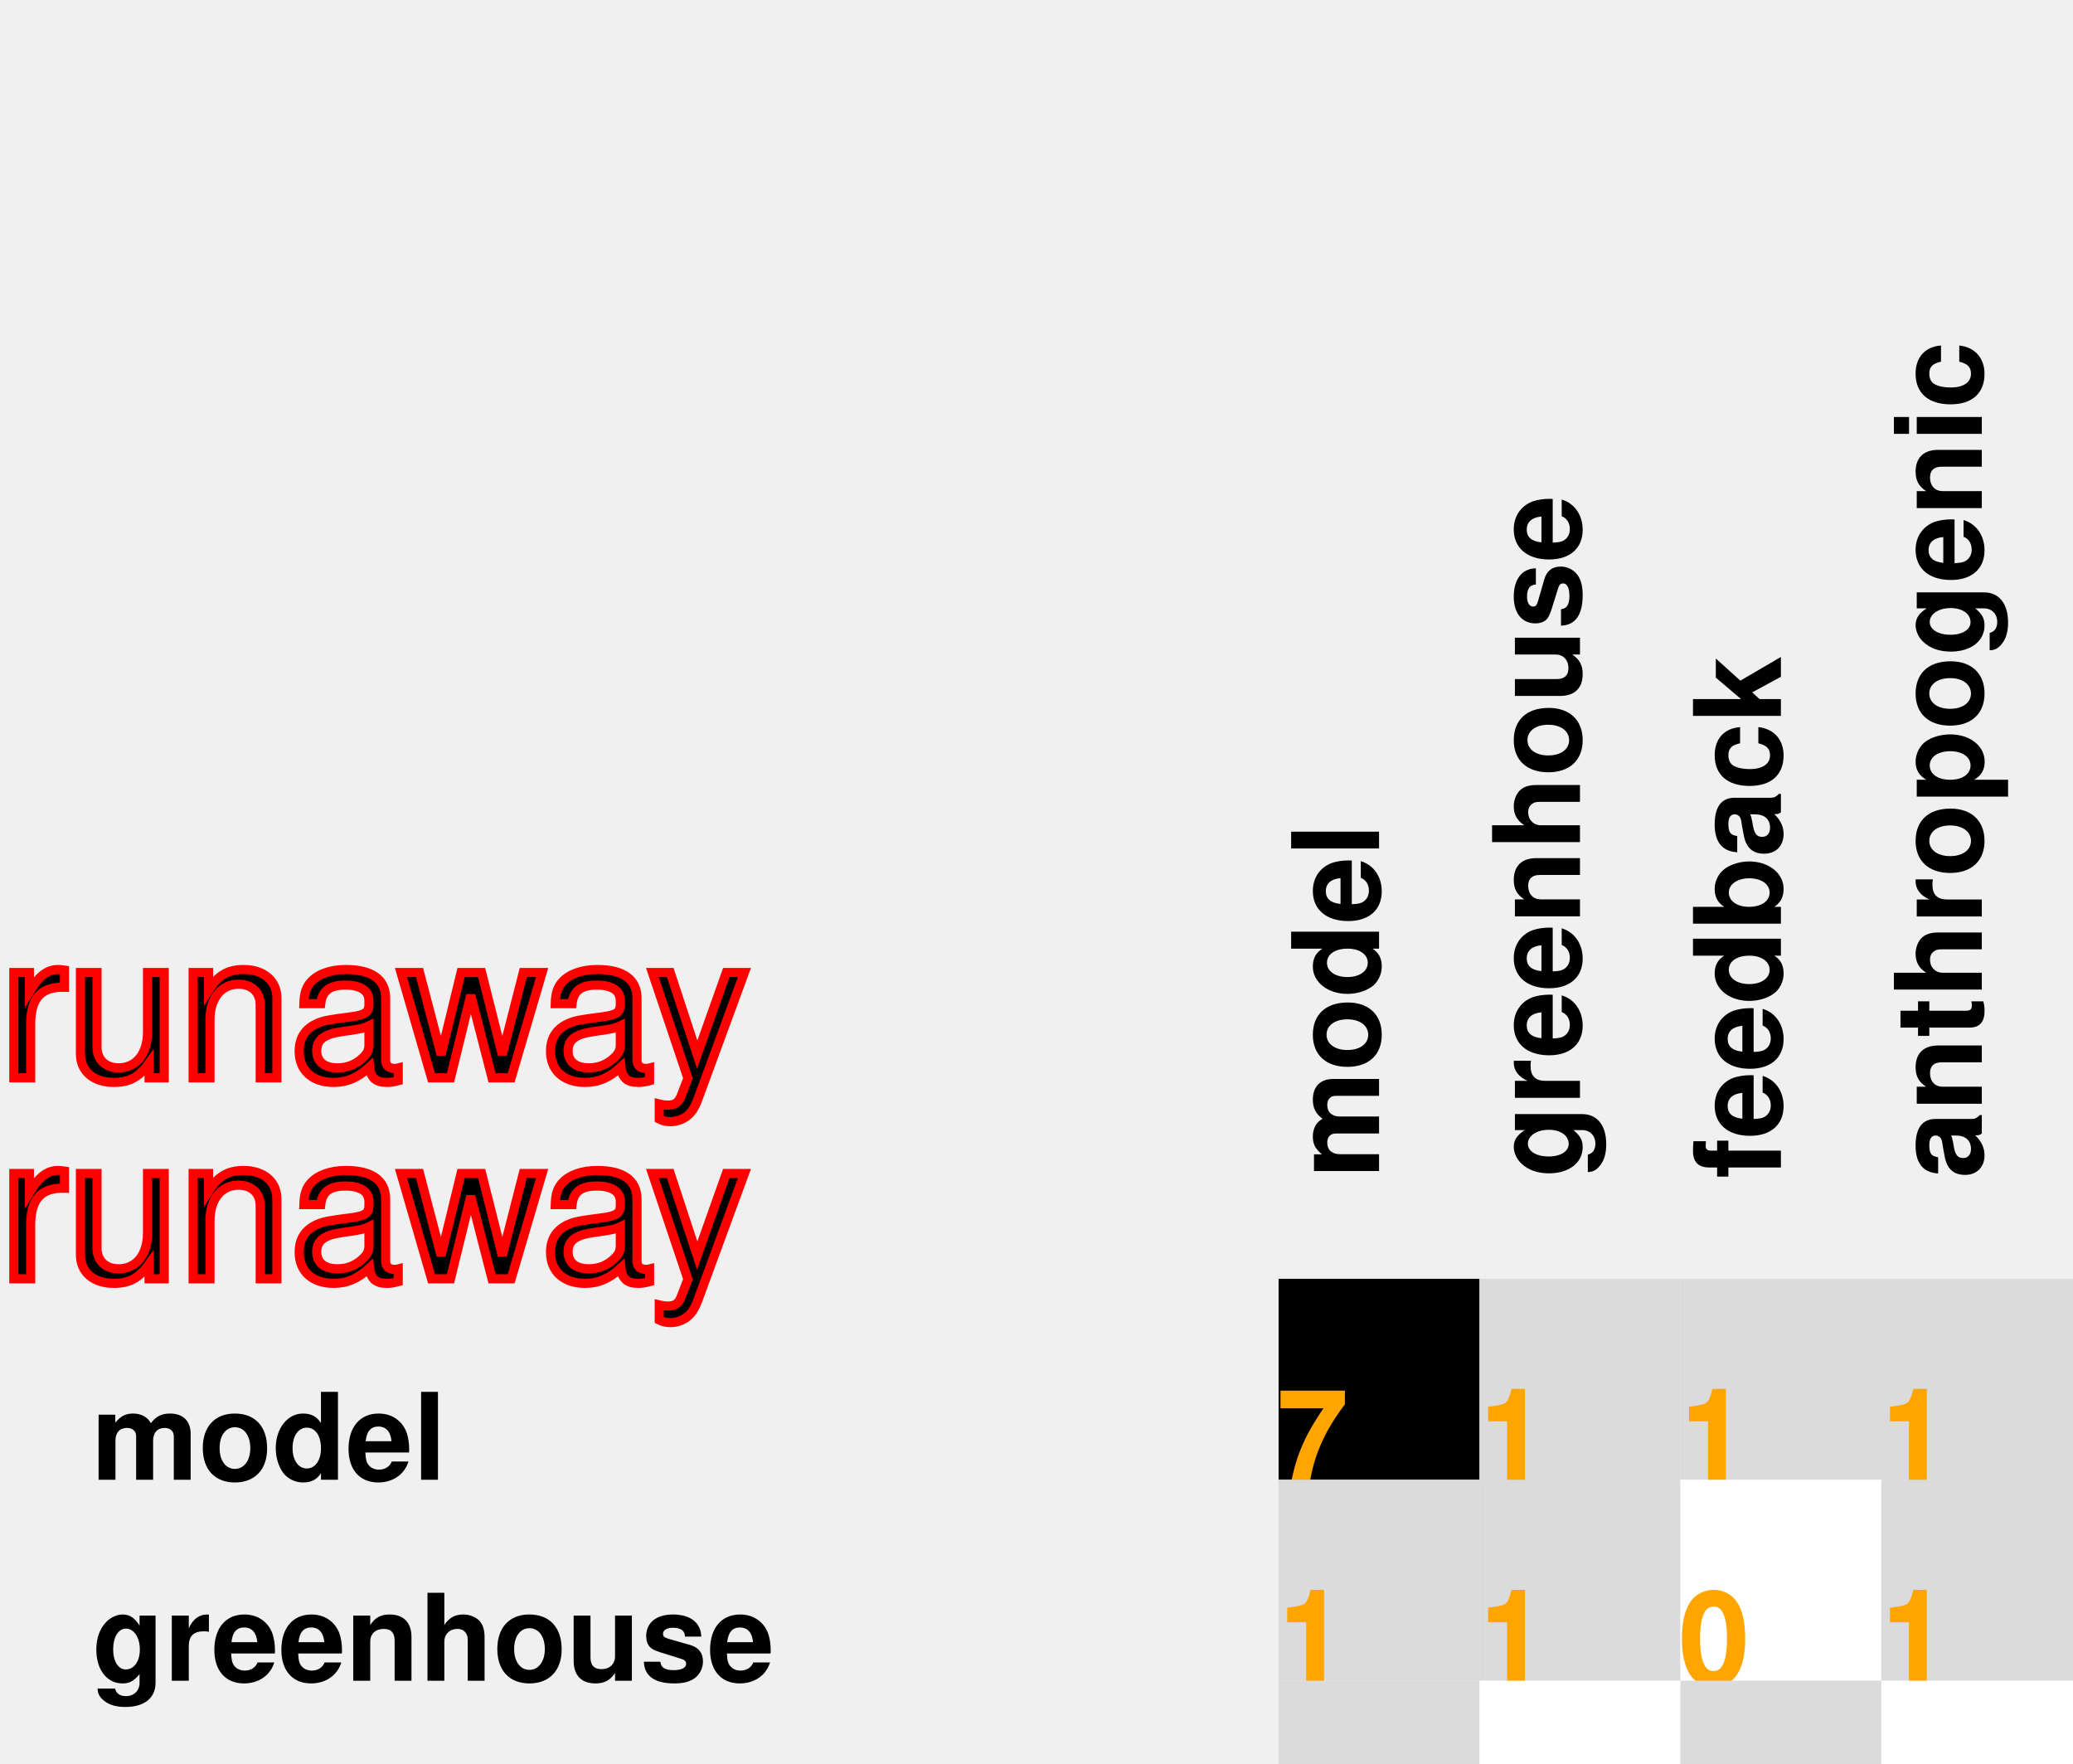
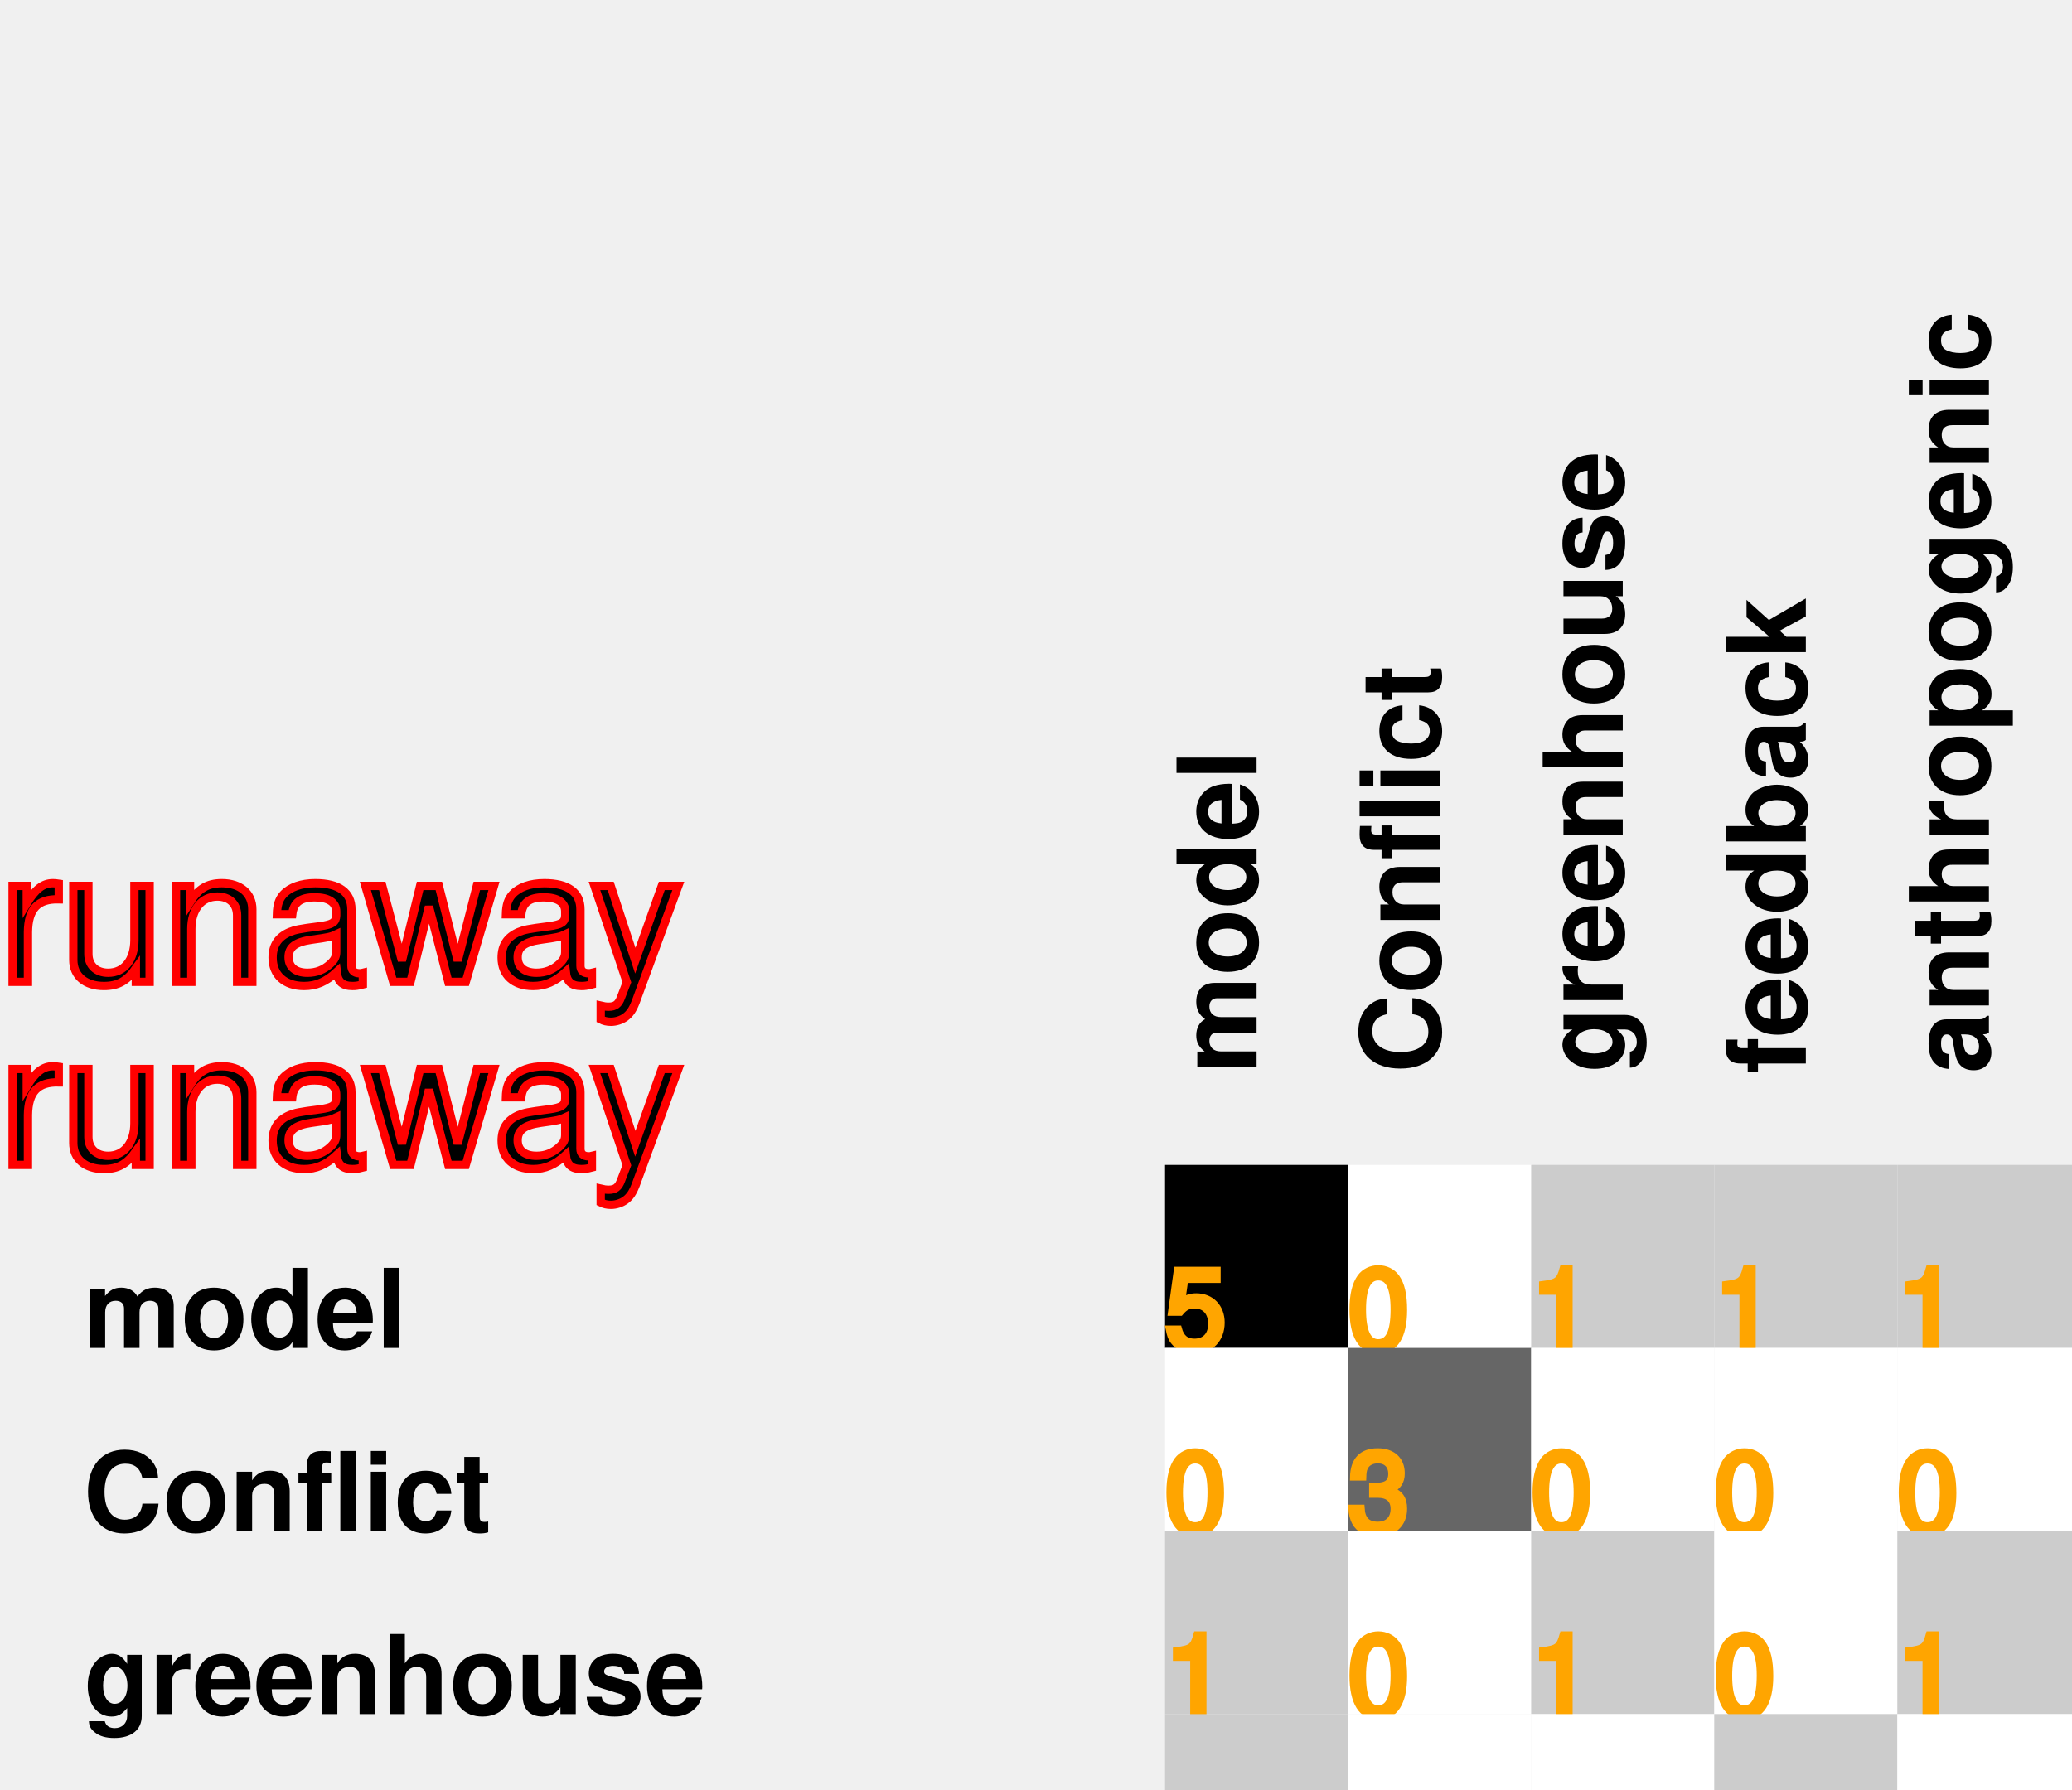
<svg xmlns="http://www.w3.org/2000/svg">
  <g>
    <text x="0.0" y="118.0" style="font-family:Helvetica;font-size:22px;stroke:red;">runaway</text>
    <text x="0.0" y="140.0" style="font-family:Helvetica;font-size:22px;stroke:red;">runaway</text>
    <text x="10.0" y="162.0" title="model" style="fill:black;font-family:Helvetica;font-size:13.2px;font-weight:bold;">model</text>
    <text x="151.0" y="129.0" transform="matrix(6.123233995736766E-17,-1.0,1.0,6.123233995736766E-17,22.0,280.0)" title="model" style="fill:black;font-family:Helvetica;font-size:13.2px;font-weight:bold;">model</text>
    <g>
      <rect x="140.0" y="140.0" width="22.0" height="22.0" style="fill:#000;" />
-       <text x="140.0" y="162.0" style="fill:orange;font-family:Helvetica;font-size:13.2px;stroke:orange;stroke-width:0.8;">7</text>
+       <text x="140.0" y="162.0" style="fill:orange;font-family:Helvetica;font-size:13.2px;stroke:orange;stroke-width:0.8;">5</text>
    </g>
-     <text x="173.0" y="129.0" transform="matrix(6.123233995736766E-17,-1.0,1.0,6.123233995736766E-17,44.0,302.0)" title="greenhouse" style="fill:black;font-family:Helvetica;font-size:13.2px;font-weight:bold;">greenhouse</text>
+     <text x="173.0" y="129.0" transform="matrix(6.123233995736766E-17,-1.0,1.0,6.123233995736766E-17,44.0,302.0)" title="Conflict" style="fill:black;font-family:Helvetica;font-size:13.2px;font-weight:bold;">Conflict</text>
    <g>
-       <rect x="162.0" y="140.0" width="22.0" height="22.0" style="fill:#dbdbdb;" />
-       <text x="162.0" y="162.0" style="fill:orange;font-family:Helvetica;font-size:13.2px;stroke:orange;stroke-width:0.8;">1</text>
+       <rect x="162.0" y="140.0" width="22.0" height="22.0" style="fill:#ffffff;" />
+       <text x="162.0" y="162.0" style="fill:orange;font-family:Helvetica;font-size:13.2px;stroke:orange;stroke-width:0.8;">0</text>
    </g>
-     <text x="195.0" y="129.0" transform="matrix(6.123233995736766E-17,-1.0,1.0,6.123233995736766E-17,66.0,324.0)" title="feedback" style="fill:black;font-family:Helvetica;font-size:13.2px;font-weight:bold;">feedback</text>
+     <text x="195.0" y="129.0" transform="matrix(6.123233995736766E-17,-1.0,1.0,6.123233995736766E-17,66.0,324.0)" title="greenhouse" style="fill:black;font-family:Helvetica;font-size:13.2px;font-weight:bold;">greenhouse</text>
    <g>
-       <rect x="184.0" y="140.0" width="22.0" height="22.0" style="fill:#dbdbdb;" />
+       <rect x="184.0" y="140.0" width="22.0" height="22.0" style="fill:#cccccc;" />
      <text x="184.0" y="162.0" style="fill:orange;font-family:Helvetica;font-size:13.2px;stroke:orange;stroke-width:0.8;">1</text>
    </g>
-     <text x="217.0" y="129.0" transform="matrix(6.123233995736766E-17,-1.0,1.0,6.123233995736766E-17,88.0,346.0)" title="anthropogenic" style="fill:black;font-family:Helvetica;font-size:13.2px;font-weight:bold;">anthropogenic</text>
+     <text x="217.0" y="129.0" transform="matrix(6.123233995736766E-17,-1.0,1.0,6.123233995736766E-17,88.0,346.0)" title="feedback" style="fill:black;font-family:Helvetica;font-size:13.2px;font-weight:bold;">feedback</text>
    <g>
-       <rect x="206.0" y="140.0" width="22.0" height="22.0" style="fill:#dbdbdb;" />
+       <rect x="206.0" y="140.0" width="22.0" height="22.0" style="fill:#cccccc;" />
      <text x="206.0" y="162.0" style="fill:orange;font-family:Helvetica;font-size:13.2px;stroke:orange;stroke-width:0.8;">1</text>
    </g>
-     <text x="10.0" y="184.0" title="greenhouse" style="fill:black;font-family:Helvetica;font-size:13.2px;font-weight:bold;">greenhouse</text>
+     <text x="239.0" y="129.0" transform="matrix(6.123233995736766E-17,-1.0,1.0,6.123233995736766E-17,110,368.0)" title="anthropogenic" style="fill:black;font-family:Helvetica;font-size:13.2px;font-weight:bold;">anthropogenic</text>
    <g>
-       <rect x="140.0" y="162.0" width="22.0" height="22.0" style="fill:#dbdbdb;" />
-       <text x="140.0" y="184.0" style="fill:orange;font-family:Helvetica;font-size:13.2px;stroke:orange;stroke-width:0.8;">1</text>
+       <rect x="228.0" y="140.0" width="22.0" height="22.0" style="fill:#cccccc;" />
+       <text x="228.0" y="162.0" style="fill:orange;font-family:Helvetica;font-size:13.2px;stroke:orange;stroke-width:0.8;">1</text>
+     </g>
+     <text x="10.0" y="184.0" title="Conflict" style="fill:black;font-family:Helvetica;font-size:13.2px;font-weight:bold;">Conflict</text>
+     <g>
+       <rect x="140.0" y="162.0" width="22.0" height="22.0" style="fill:#ffffff;" />
+       <text x="140.0" y="184.0" style="fill:orange;font-family:Helvetica;font-size:13.2px;stroke:orange;stroke-width:0.8;">0</text>
    </g>
    <g>
-       <rect x="162.0" y="162.0" width="22.0" height="22.0" style="fill:#dbdbdb;" />
-       <text x="162.0" y="184.0" style="fill:orange;font-family:Helvetica;font-size:13.2px;stroke:orange;stroke-width:0.8;">1</text>
+       <rect x="162.0" y="162.0" width="22.0" height="22.0" style="fill:#666666;" />
+       <text x="162.0" y="184.0" style="fill:orange;font-family:Helvetica;font-size:13.2px;stroke:orange;stroke-width:0.8;">3</text>
    </g>
    <g>
      <rect x="184.0" y="162.0" width="22.0" height="22.0" style="fill:#ffffff;" />
      <text x="184.0" y="184.0" style="fill:orange;font-family:Helvetica;font-size:13.2px;stroke:orange;stroke-width:0.8;">0</text>
    </g>
    <g>
-       <rect x="206.0" y="162.0" width="22.0" height="22.0" style="fill:#dbdbdb;" />
-       <text x="206.0" y="184.0" style="fill:orange;font-family:Helvetica;font-size:13.2px;stroke:orange;stroke-width:0.8;">1</text>
+       <rect x="206.0" y="162.0" width="22.0" height="22.0" style="fill:#ffffff;" />
+       <text x="206.0" y="184.0" style="fill:orange;font-family:Helvetica;font-size:13.2px;stroke:orange;stroke-width:0.8;">0</text>
    </g>
-     <text x="10.0" y="206.0" title="feedback" style="fill:black;font-family:Helvetica;font-size:13.2px;font-weight:bold;">feedback</text>
    <g>
-       <rect x="140.0" y="184.0" width="22.0" height="22.0" style="fill:#dbdbdb;" />
+       <rect x="228.0" y="162.0" width="22.0" height="22.0" style="fill:#ffffff;" />
+       <text x="228.0" y="184.0" style="fill:orange;font-family:Helvetica;font-size:13.2px;stroke:orange;stroke-width:0.8;">0</text>
+     </g>
+     <text x="10.0" y="206.0" title="greenhouse" style="fill:black;font-family:Helvetica;font-size:13.2px;font-weight:bold;">greenhouse</text>
+     <g>
+       <rect x="140.0" y="184.0" width="22.0" height="22.0" style="fill:#cccccc;" />
      <text x="140.0" y="206.0" style="fill:orange;font-family:Helvetica;font-size:13.2px;stroke:orange;stroke-width:0.8;">1</text>
    </g>
    <g>
      <rect x="162.0" y="184.0" width="22.0" height="22.0" style="fill:#ffffff;" />
      <text x="162.0" y="206.0" style="fill:orange;font-family:Helvetica;font-size:13.2px;stroke:orange;stroke-width:0.8;">0</text>
    </g>
    <g>
-       <rect x="184.0" y="184.0" width="22.0" height="22.0" style="fill:#dbdbdb;" />
+       <rect x="184.0" y="184.0" width="22.0" height="22.0" style="fill:#cccccc;" />
      <text x="184.0" y="206.0" style="fill:orange;font-family:Helvetica;font-size:13.2px;stroke:orange;stroke-width:0.8;">1</text>
    </g>
    <g>
      <rect x="206.0" y="184.0" width="22.0" height="22.0" style="fill:#ffffff;" />
      <text x="206.0" y="206.0" style="fill:orange;font-family:Helvetica;font-size:13.2px;stroke:orange;stroke-width:0.8;">0</text>
    </g>
-     <text x="10.0" y="228.0" title="anthropogenic" style="fill:black;font-family:Helvetica;font-size:13.2px;font-weight:bold;">anthropogenic</text>
    <g>
-       <rect x="140.0" y="206.0" width="22.0" height="22.0" style="fill:#dbdbdb;" />
+       <rect x="228.0" y="184.0" width="22.0" height="22.0" style="fill:#cccccc;" />
+       <text x="228.0" y="206.0" style="fill:orange;font-family:Helvetica;font-size:13.2px;stroke:orange;stroke-width:0.8;">1</text>
+     </g>
+     <text x="10.0" y="228.0" title="feedback" style="fill:black;font-family:Helvetica;font-size:13.2px;font-weight:bold;">feedback</text>
+     <g>
+       <rect x="140.0" y="206.0" width="22.0" height="22.0" style="fill:#cccccc;" />
      <text x="140.0" y="228.0" style="fill:orange;font-family:Helvetica;font-size:13.2px;stroke:orange;stroke-width:0.8;">1</text>
    </g>
    <g>
-       <rect x="162.0" y="206.0" width="22.0" height="22.0" style="fill:#dbdbdb;" />
-       <text x="162.0" y="228.0" style="fill:orange;font-family:Helvetica;font-size:13.2px;stroke:orange;stroke-width:0.8;">1</text>
+       <rect x="162.0" y="206.0" width="22.0" height="22.0" style="fill:#ffffff;" />
+       <text x="162.0" y="228.0" style="fill:orange;font-family:Helvetica;font-size:13.2px;stroke:orange;stroke-width:0.8;">0</text>
    </g>
    <g>
      <rect x="184.0" y="206.0" width="22.0" height="22.0" style="fill:#ffffff;" />
      <text x="184.0" y="228.0" style="fill:orange;font-family:Helvetica;font-size:13.2px;stroke:orange;stroke-width:0.8;">0</text>
    </g>
    <g>
-       <rect x="206.0" y="206.0" width="22.0" height="22.0" style="fill:#dbdbdb;" />
+       <rect x="206.0" y="206.0" width="22.0" height="22.0" style="fill:#cccccc;" />
      <text x="206.0" y="228.0" style="fill:orange;font-family:Helvetica;font-size:13.2px;stroke:orange;stroke-width:0.8;">1</text>
+     </g>
+     <g>
+       <rect x="228.0" y="206.0" width="22.0" height="22.0" style="fill:#ffffff;" />
+       <text x="228.0" y="228.0" style="fill:orange;font-family:Helvetica;font-size:13.2px;stroke:orange;stroke-width:0.8;">0</text>
+     </g>
+     <text x="10.0" y="250.0" title="anthropogenic" style="fill:black;font-family:Helvetica;font-size:13.2px;font-weight:bold;">anthropogenic</text>
+     <g>
+       <rect x="140.0" y="228.0" width="22.0" height="22.0" style="fill:#cccccc;" />
+       <text x="140.0" y="250.0" style="fill:orange;font-family:Helvetica;font-size:13.2px;stroke:orange;stroke-width:0.8;">1</text>
+     </g>
+     <g>
+       <rect x="162.0" y="228.0" width="22.0" height="22.0" style="fill:#ffffff;" />
+       <text x="162.0" y="250.0" style="fill:orange;font-family:Helvetica;font-size:13.2px;stroke:orange;stroke-width:0.8;">0</text>
+     </g>
+     <g>
+       <rect x="184.0" y="228.0" width="22.0" height="22.0" style="fill:#cccccc;" />
+       <text x="184.0" y="250.0" style="fill:orange;font-family:Helvetica;font-size:13.2px;stroke:orange;stroke-width:0.8;">1</text>
+     </g>
+     <g>
+       <rect x="206.0" y="228.0" width="22.0" height="22.0" style="fill:#ffffff;" />
+       <text x="206.0" y="250.0" style="fill:orange;font-family:Helvetica;font-size:13.2px;stroke:orange;stroke-width:0.8;">0</text>
+     </g>
+     <g>
+       <rect x="228.0" y="228.0" width="22.0" height="22.0" style="fill:#cccccc;" />
+       <text x="228.0" y="250.0" style="fill:orange;font-family:Helvetica;font-size:13.2px;stroke:orange;stroke-width:0.8;">1</text>
    </g>
  </g>
</svg>
